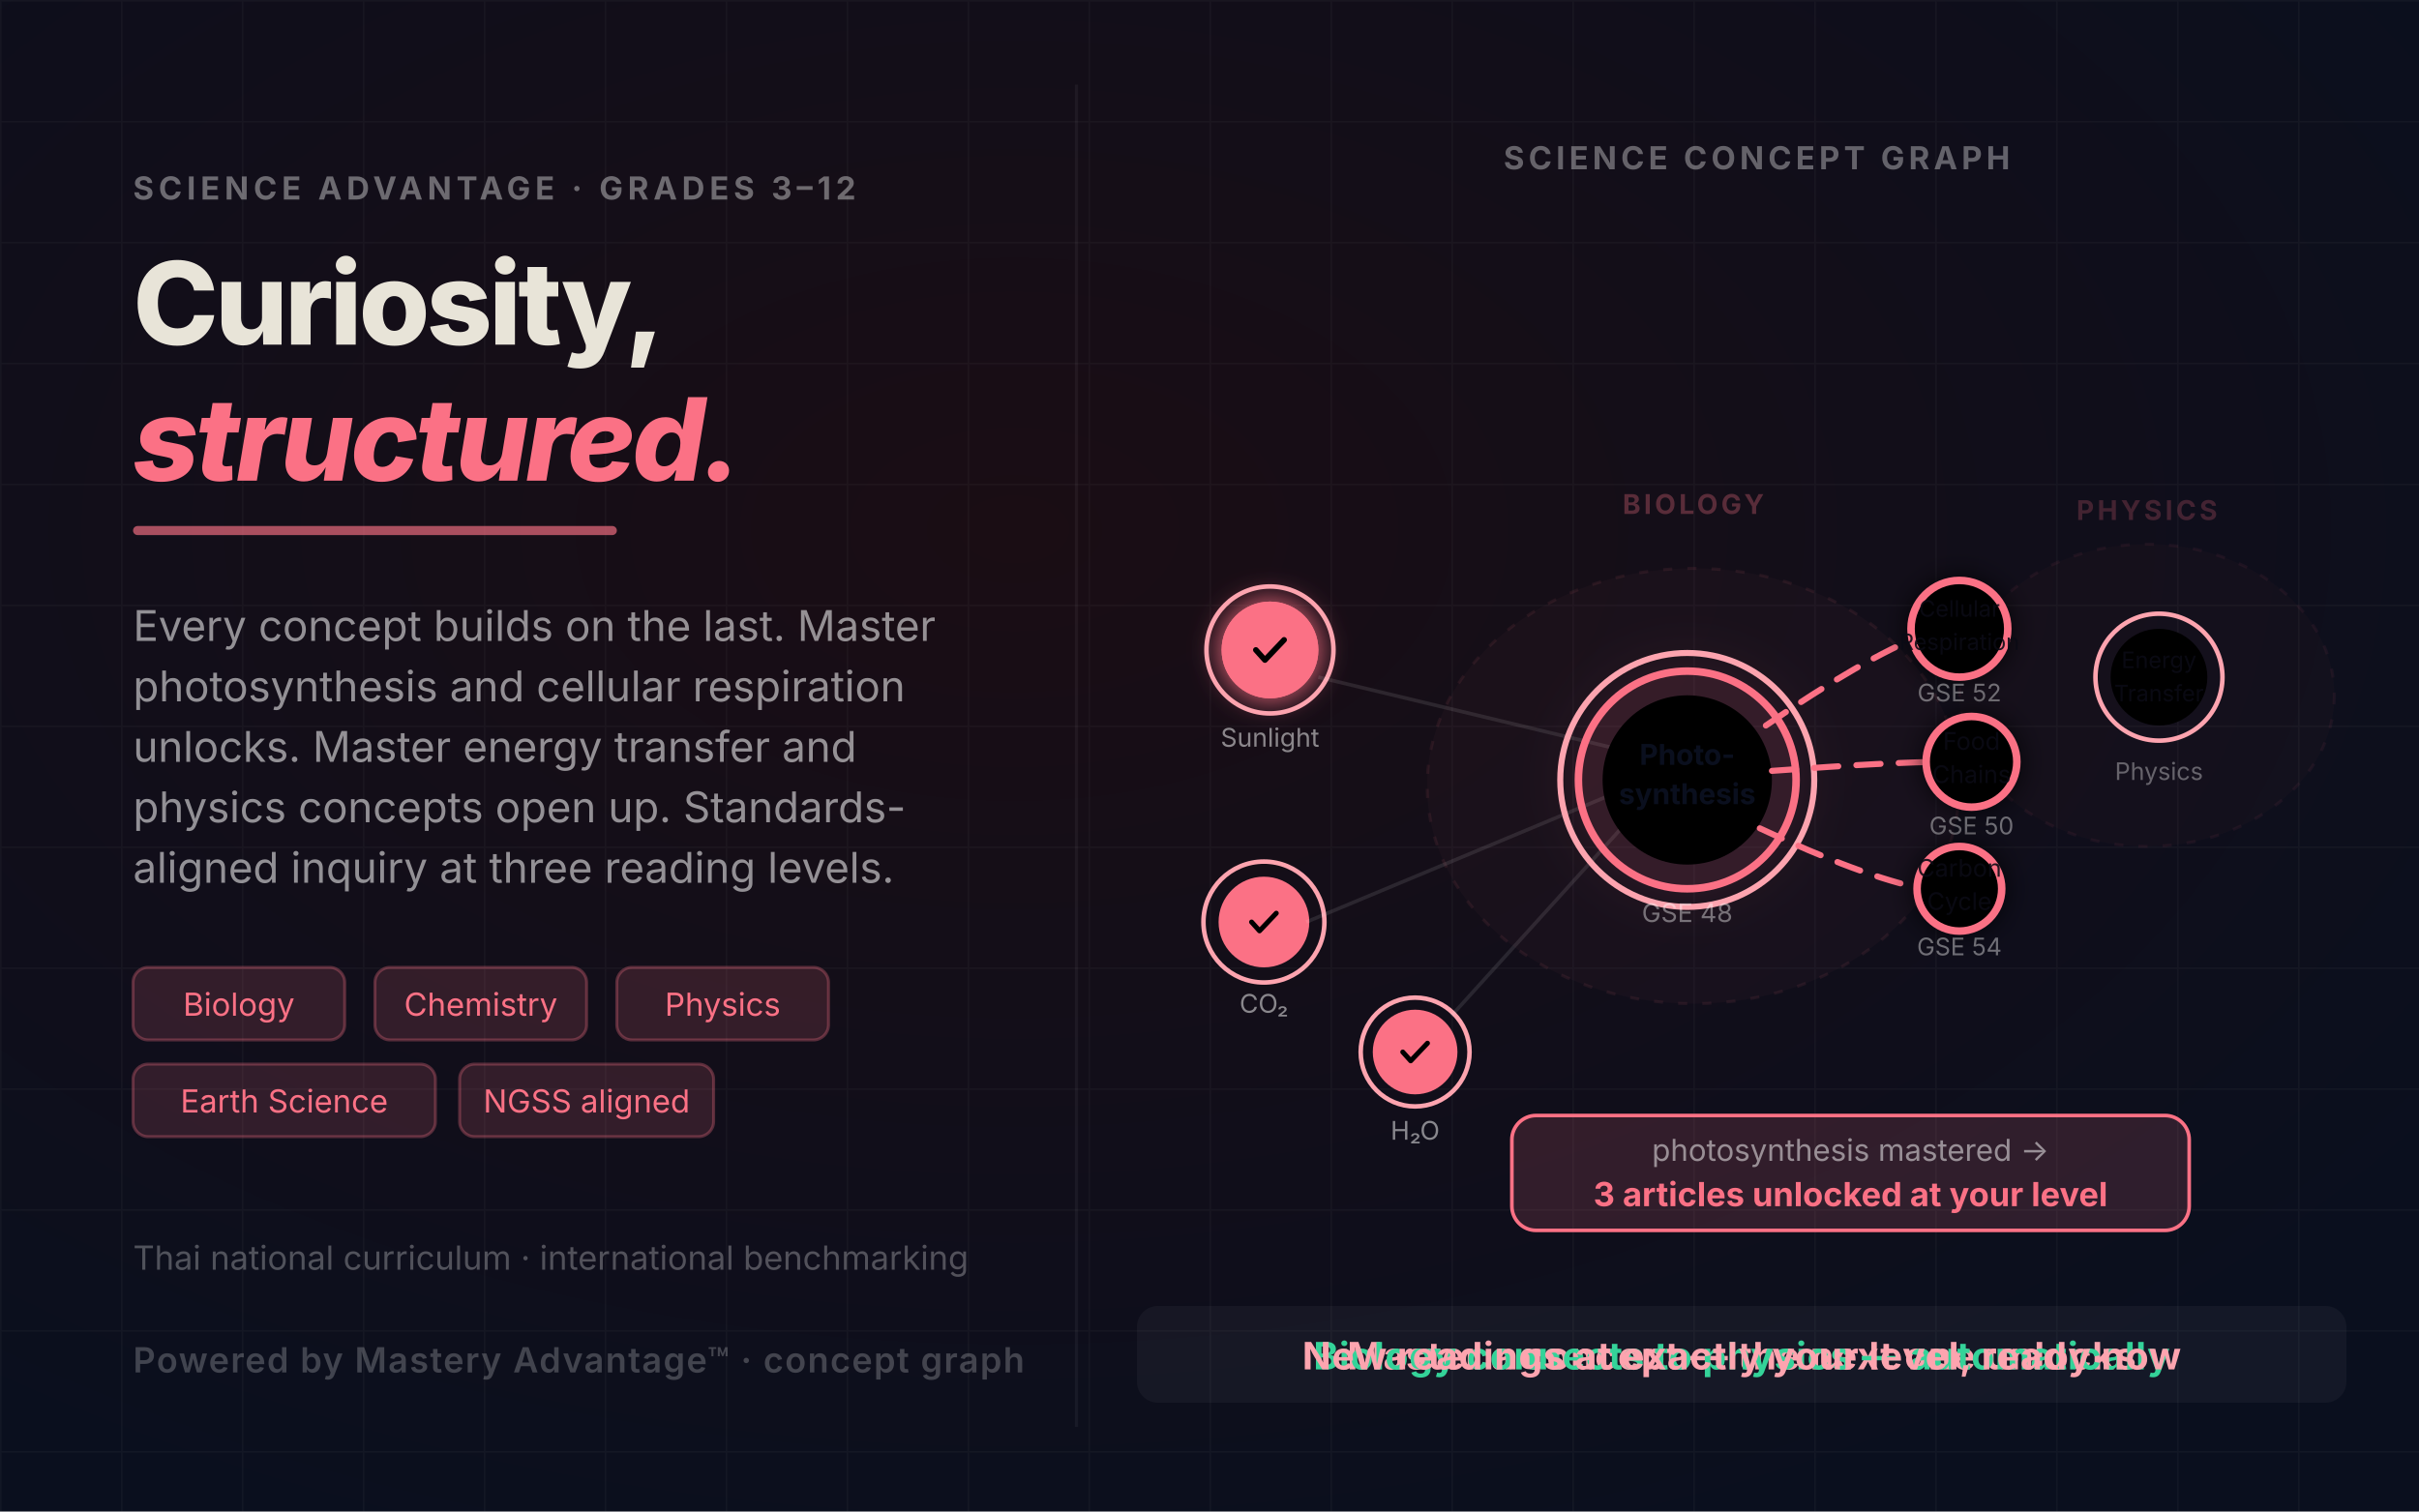
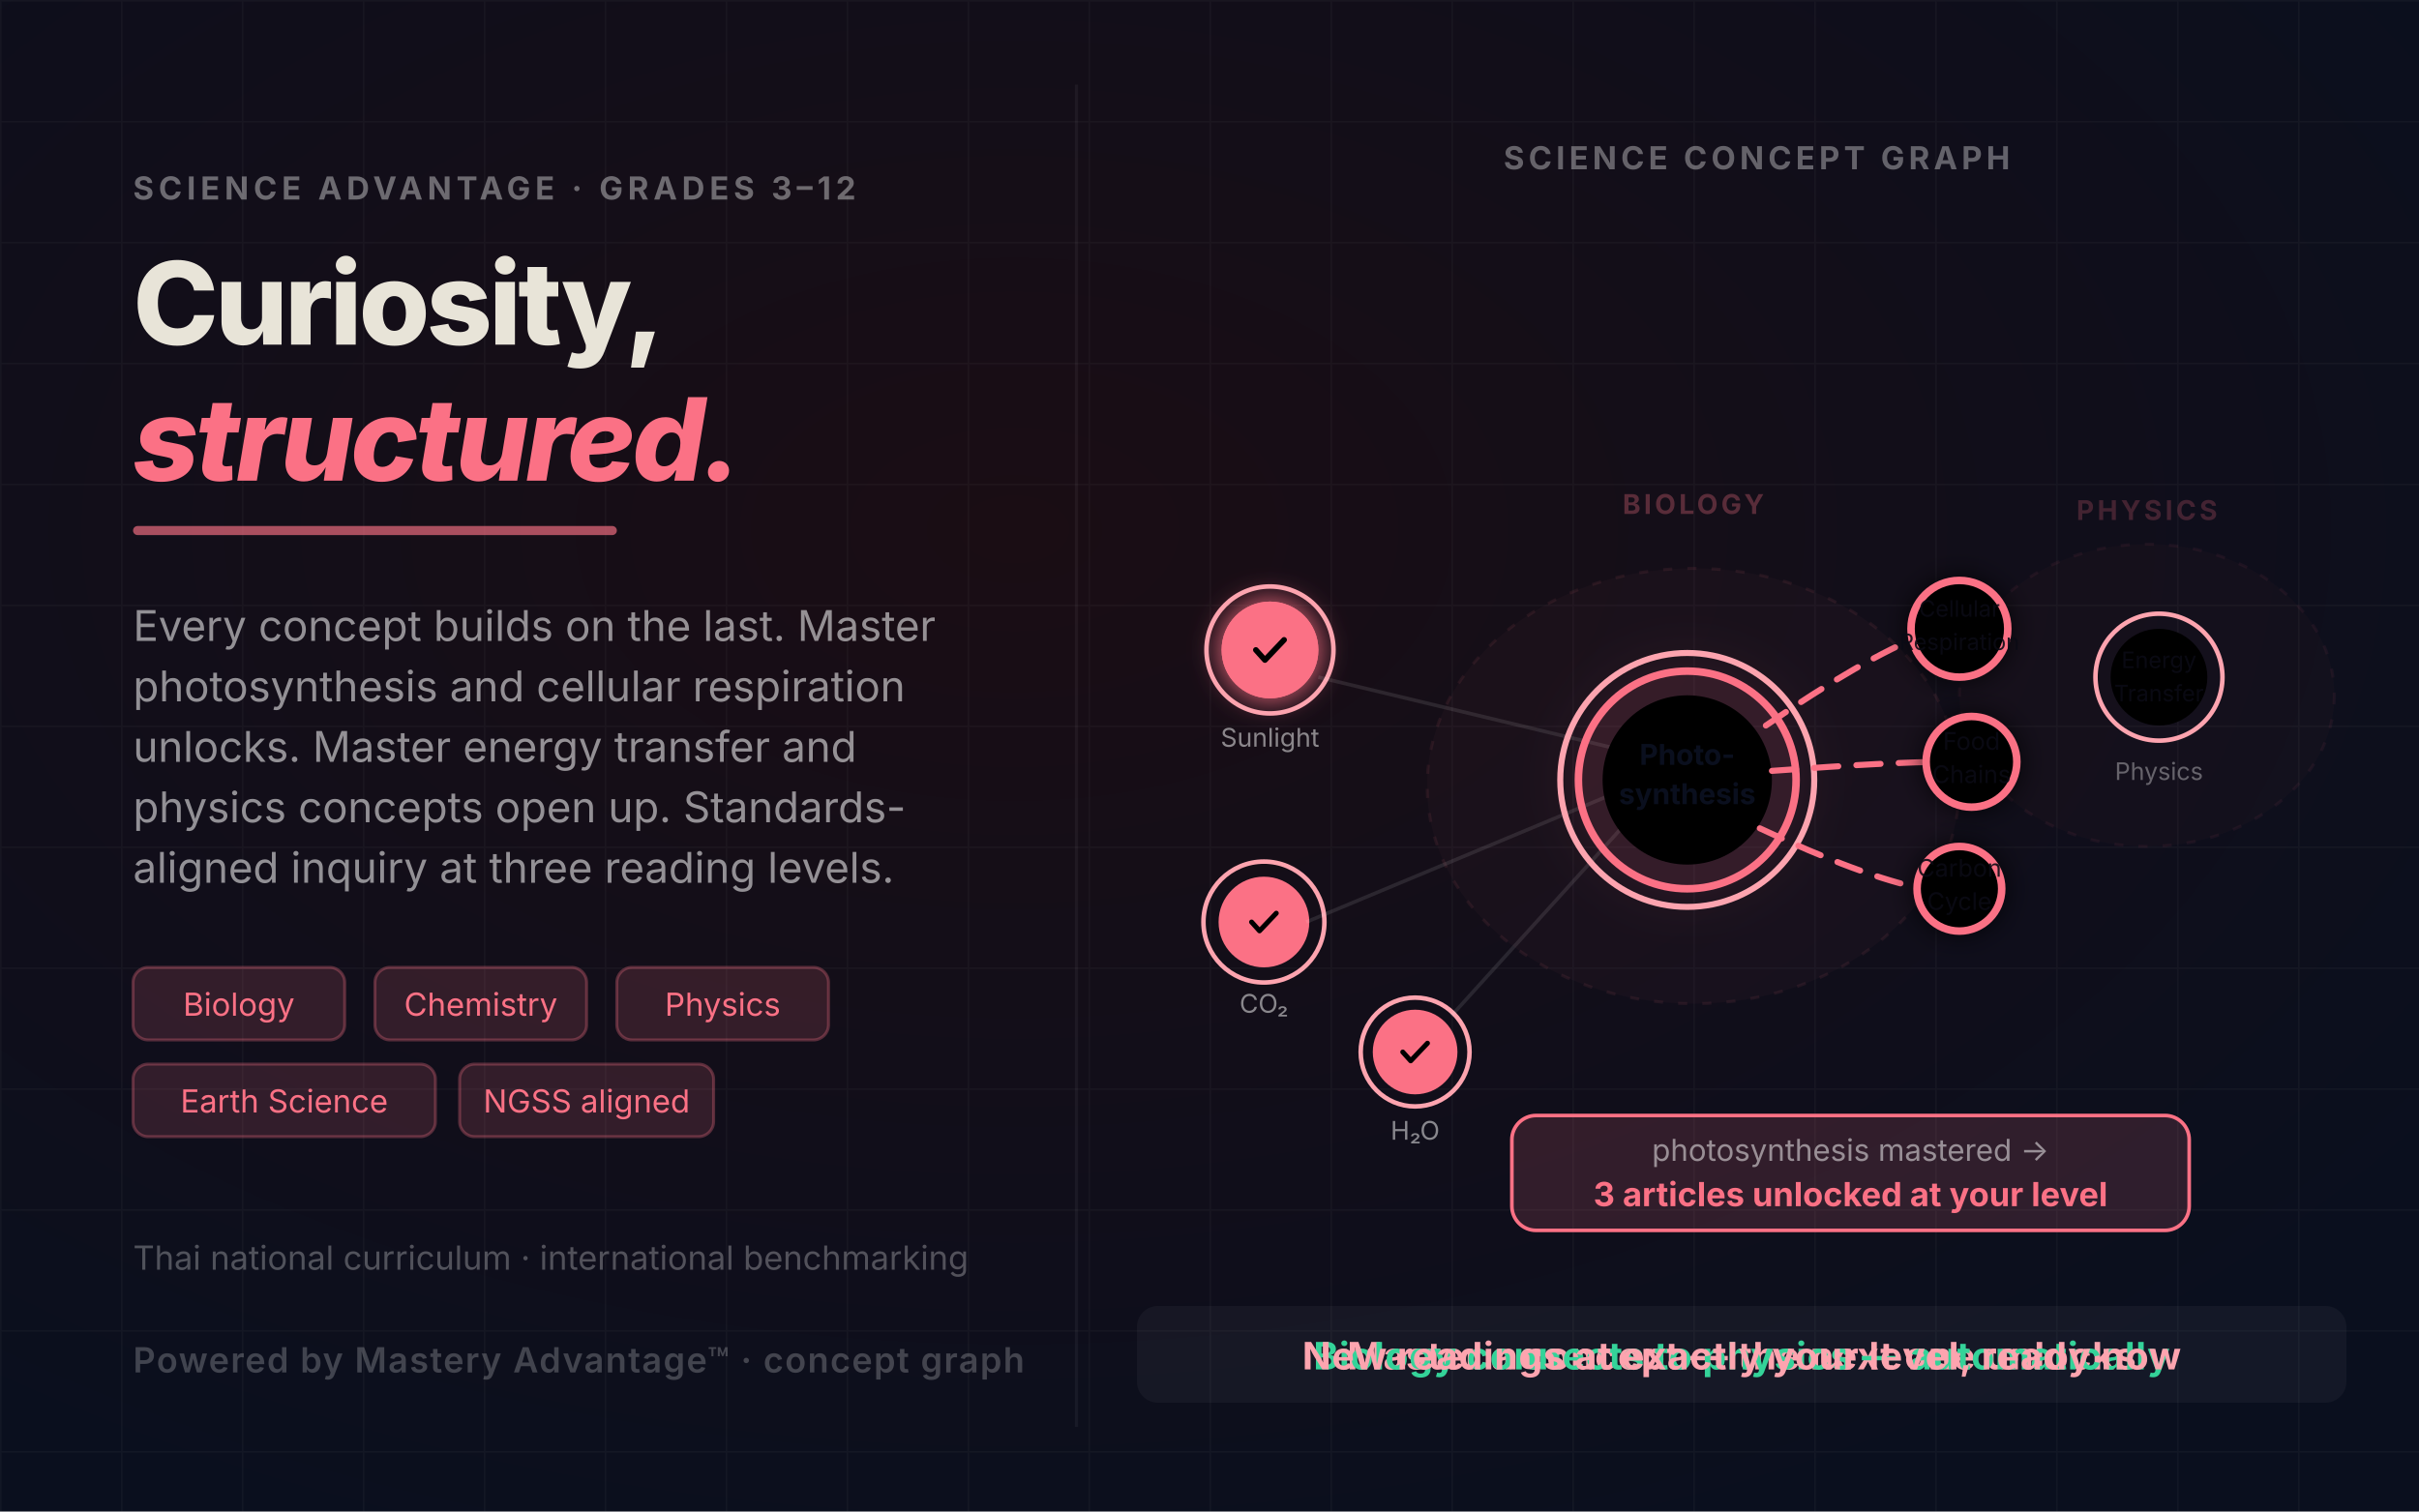
<svg xmlns="http://www.w3.org/2000/svg" viewBox="0 0 800 500" role="img" aria-label="Science Advantage: Curiosity, structured. Powered by Mastery Advantage.">
  <style>
  .f { font-family: ui-sans-serif, system-ui, -apple-system, 'Segoe UI', sans-serif; }

  /* 11s loop */
  /* A 0-20%: central node pulses — student studying photosynthesis */
  /* B 20-40%: central node masters → 3 children unlock in cascade */
  /* C 40-60%: cross-discipline edge fires (physics link) */
  /* D 60-80%: reading-level badge appears */
  /* E 80-100%: hold + fade */

  /* Central node (photosynthesis) */
  .cn-studying { animation: cn-study 11s ease-in-out infinite; }
  @keyframes cn-study {
    0%,18%  { fill:#ffffff; }
    28%,100%{ fill:#fb7185; }
  }
  .cn-ring { animation: cn-ring 11s ease-in-out infinite; }
  @keyframes cn-ring {
    0%,18%  { stroke:#fda4af; stroke-width:3; }
    28%,100%{ stroke:#fb7185; stroke-width:2; }
  }
  .cn-pulse { animation: cn-pulse 2s ease-in-out infinite, cn-pvis 11s ease-in-out infinite; transform-origin:center; transform-box:fill-box; }
  @keyframes cn-pulse { 0%,100%{transform:scale(1);opacity:0.5} 50%{transform:scale(1.1);opacity:0.9} }
  @keyframes cn-pvis  { 0%,16%{opacity:1} 26%,100%{opacity:0} }

  /* Master burst ring */
  .cn-burst { animation: cn-burst 11s ease-out infinite; transform-origin:center; transform-box:fill-box; }
  @keyframes cn-burst {
    0%,19%  { transform:scale(1); opacity:0; }
    23%     { transform:scale(1); opacity:0.9; }
    34%     { transform:scale(2.4); opacity:0; }
    100%    { opacity:0; }
  }

  /* Child nodes unlock in cascade */
  .child1 { animation: child1 11s ease-in-out infinite; }
  @keyframes child1 { 0%,22%{fill:#2a3552} 32%,90%{fill:#fb7185} 98%,100%{fill:#2a3552} }
  .child1-ring { animation: child1r 11s ease-in-out infinite; }
  @keyframes child1r { 0%,22%{stroke:#3a4870;stroke-width:1.5} 32%,90%{stroke:#fda4af;stroke-width:2} 98%{stroke:#3a4870;stroke-width:1.5} }
  .ripple1 { animation: ripple1 11s ease-out infinite; transform-origin:center; transform-box:fill-box; }
  @keyframes ripple1 { 0%,22%{transform:scale(0);opacity:0} 27%{transform:scale(1);opacity:0.8} 38%{transform:scale(2.5);opacity:0} 100%{opacity:0} }

  .child2 { animation: child2 11s ease-in-out infinite; }
  @keyframes child2 { 0%,28%{fill:#2a3552} 38%,90%{fill:#fb7185} 98%,100%{fill:#2a3552} }
  .child2-ring { animation: child2r 11s ease-in-out infinite; }
  @keyframes child2r { 0%,28%{stroke:#3a4870;stroke-width:1.5} 38%,90%{stroke:#fda4af;stroke-width:2} 98%{stroke:#3a4870;stroke-width:1.5} }
  .ripple2 { animation: ripple2 11s ease-out infinite; transform-origin:center; transform-box:fill-box; }
  @keyframes ripple2 { 0%,28%{transform:scale(0);opacity:0} 33%{transform:scale(1);opacity:0.8} 44%{transform:scale(2.5);opacity:0} 100%{opacity:0} }

  .child3 { animation: child3 11s ease-in-out infinite; }
  @keyframes child3 { 0%,34%{fill:#2a3552} 44%,90%{fill:#fb7185} 98%,100%{fill:#2a3552} }
  .child3-ring { animation: child3r 11s ease-in-out infinite; }
  @keyframes child3r { 0%,34%{stroke:#3a4870;stroke-width:1.5} 44%,90%{stroke:#fda4af;stroke-width:2} 98%{stroke:#3a4870;stroke-width:1.5} }
  .ripple3 { animation: ripple3 11s ease-out infinite; transform-origin:center; transform-box:fill-box; }
  @keyframes ripple3 { 0%,34%{transform:scale(0);opacity:0} 39%{transform:scale(1);opacity:0.8} 50%{transform:scale(2.5);opacity:0} 100%{opacity:0} }

  /* Cross-discipline edge glow */
  .cross-edge { animation: cross-edge 11s ease-in-out infinite; }
  @keyframes cross-edge { 0%,40%{stroke:rgba(255,255,255,.06)} 50%,72%{stroke:#fb7185;opacity:0.8} 80%,100%{stroke:rgba(255,255,255,.06)} }
  .cross-node { animation: cross-node 11s ease-in-out infinite; }
  @keyframes cross-node { 0%,42%{fill:#2a3552} 52%,72%{fill:#fb7185} 80%,100%{fill:#2a3552} }

  /* Reading-level badge */
  .read-badge { animation: read-badge 11s ease-in-out infinite; transform-origin:center; transform-box:fill-box; }
  @keyframes read-badge {
    0%,58%  { opacity:0; transform:scale(0.7); }
    68%,80% { opacity:1; transform:scale(1); }
    90%,100%{ opacity:0; }
  }

  /* Edge flow on active paths */
  .edge-flow { stroke-dasharray:8 6; animation: eflow 1.6s linear infinite, evis 11s ease-in-out infinite; }
  @keyframes eflow { to { stroke-dashoffset:-42; } }
  @keyframes evis  { 0%,20%{opacity:0} 30%,88%{opacity:1} 96%,100%{opacity:0} }

  /* Caption */
  .cap1 { animation: cap1 11s ease-in-out infinite; }
  .cap2 { animation: cap2 11s ease-in-out infinite; }
  .cap3 { animation: cap3 11s ease-in-out infinite; }
  @keyframes cap1 { 0%,14%{opacity:1} 24%,100%{opacity:0} }
  @keyframes cap2 { 0%,26%{opacity:0} 35%,56%{opacity:1} 65%,100%{opacity:0} }
  @keyframes cap3 { 0%,58%{opacity:0} 68%,80%{opacity:1} 90%,100%{opacity:0} }

  @media (prefers-reduced-motion: reduce) { * { animation:none !important; } }
</style>
  <defs>
    <radialGradient id="bgSC" cx="42%" cy="35%" r="72%">
      <stop offset="0%" stop-color="#1a0d14" />
      <stop offset="100%" stop-color="#0a0f1e" />
    </radialGradient>
    <pattern id="gridSC" x="0" y="0" width="40" height="40" patternUnits="userSpaceOnUse">
      <path d="M40 0L0 0 0 40" fill="none" stroke="rgba(255,255,255,.034)" stroke-width="1" />
    </pattern>
    <filter id="glsSC" x="-60%" y="-60%" width="220%" height="220%">
      <feGaussianBlur stdDeviation="5" result="b" />
      <feMerge>
        <feMergeNode in="b" />
        <feMergeNode in="SourceGraphic" />
      </feMerge>
    </filter>
    <filter id="glowSC" x="-80%" y="-80%" width="260%" height="260%">
      <feGaussianBlur stdDeviation="10" result="b" />
      <feMerge>
        <feMergeNode in="b" />
        <feMergeNode in="SourceGraphic" />
      </feMerge>
    </filter>
    <symbol id="chkSC" viewBox="0 0 24 24">
      <path d="M5 12L9.5 17L19 7" fill="none" stroke="currentColor" stroke-width="2.8" stroke-linecap="round" stroke-linejoin="round" />
    </symbol>
  </defs>
  <rect width="800" height="500" fill="url(#bgSC)" />
  <rect width="800" height="500" fill="url(#gridSC)" />
  <text class="f" x="44" y="66" font-size="10.5" font-weight="700" letter-spacing="0.15em" fill="rgba(255,255,255,.38)">SCIENCE ADVANTAGE · GRADES 3–12</text>
  <text class="f" x="44" y="114" font-size="38" font-weight="800" letter-spacing="-0.03em" fill="#e8e4d8">Curiosity,</text>
  <text class="f" x="44" y="159" font-size="38" font-weight="800" letter-spacing="-0.03em" font-style="italic" fill="#fb7185">structured.</text>
  <rect x="44" y="174" width="160" height="3" rx="1.5" fill="#fb7185" opacity=".65" />
  <text class="f" x="44" y="212" font-size="14" fill="rgba(255,255,255,.54)">Every concept builds on the last. Master</text>
  <text class="f" x="44" y="232" font-size="14" fill="rgba(255,255,255,.54)">photosynthesis and cellular respiration</text>
  <text class="f" x="44" y="252" font-size="14" fill="rgba(255,255,255,.54)">unlocks. Master energy transfer and</text>
  <text class="f" x="44" y="272" font-size="14" fill="rgba(255,255,255,.54)">physics concepts open up. Standards-</text>
  <text class="f" x="44" y="292" font-size="14" fill="rgba(255,255,255,.54)">aligned inquiry at three reading levels.</text>
  <g transform="translate(44,320)">
    <rect x="0" y="0" width="70" height="24" rx="5" fill="rgba(251,113,133,.15)" stroke="rgba(251,113,133,.3)" stroke-width="1" />
    <text class="f" x="35" y="16" text-anchor="middle" font-size="10.5" fill="#fb7185">Biology</text>
    <rect x="80" y="0" width="70" height="24" rx="5" fill="rgba(251,113,133,.15)" stroke="rgba(251,113,133,.3)" stroke-width="1" />
    <text class="f" x="115" y="16" text-anchor="middle" font-size="10.5" fill="#fb7185">Chemistry</text>
    <rect x="160" y="0" width="70" height="24" rx="5" fill="rgba(251,113,133,.15)" stroke="rgba(251,113,133,.3)" stroke-width="1" />
    <text class="f" x="195" y="16" text-anchor="middle" font-size="10.5" fill="#fb7185">Physics</text>
    <rect x="0" y="32" width="100" height="24" rx="5" fill="rgba(251,113,133,.15)" stroke="rgba(251,113,133,.3)" stroke-width="1" />
    <text class="f" x="50" y="48" text-anchor="middle" font-size="10.5" fill="#fb7185">Earth Science</text>
    <rect x="108" y="32" width="84" height="24" rx="5" fill="rgba(251,113,133,.15)" stroke="rgba(251,113,133,.3)" stroke-width="1" />
    <text class="f" x="150" y="48" text-anchor="middle" font-size="10.5" fill="#fb7185">NGSS aligned</text>
  </g>
  <text class="f" x="44" y="420" font-size="11" fill="rgba(255,255,255,.28)">Thai national curriculum · international benchmarking</text>
  <text class="f" x="44" y="454" font-size="11.5" font-weight="600" letter-spacing="0.04em" fill="rgba(255,255,255,.22)">Powered by Mastery Advantage™ · concept graph</text>
  <line x1="356" y1="28" x2="356" y2="472" stroke="rgba(255,255,255,.05)" stroke-width="1" />
  <text class="f" x="581" y="56" text-anchor="middle" font-size="10.5" font-weight="700" letter-spacing="0.13em" fill="rgba(255,255,255,.35)">SCIENCE CONCEPT GRAPH</text>
  <ellipse cx="560" cy="260" rx="88" ry="72" fill="rgba(251,113,133,.03)" stroke="rgba(251,113,133,.08)" stroke-dasharray="3 5" />
  <text class="f" x="560" y="170" text-anchor="middle" font-size="9" font-weight="700" letter-spacing="0.12em" fill="rgba(251,113,133,.3)">BIOLOGY</text>
  <ellipse cx="710" cy="230" rx="62" ry="50" fill="rgba(251,113,133,.02)" stroke="rgba(251,113,133,.06)" stroke-dasharray="3 5" />
  <text class="f" x="710" y="172" text-anchor="middle" font-size="9" font-weight="700" letter-spacing="0.12em" fill="rgba(251,113,133,.22)">PHYSICS</text>
  <g transform="translate(420,215)">
    <circle r="16" fill="#fb7185" filter="url(#glsSC)" />
    <circle r="16" fill="#fb7185" />
    <circle r="21" fill="none" stroke="#fda4af" stroke-width="1.5" />
    <use href="#chkSC" x="-8" y="-8" width="16" height="16" fill="#3a0010" />
    <text class="f" x="0" y="32" text-anchor="middle" font-size="8.5" fill="rgba(255,255,255,.5)">Sunlight</text>
  </g>
  <g transform="translate(418,305)">
    <circle r="15" fill="#fb7185" />
    <circle r="20" fill="none" stroke="#fda4af" stroke-width="1.5" />
    <use href="#chkSC" x="-7" y="-7" width="14" height="14" fill="#3a0010" />
    <text class="f" x="0" y="30" text-anchor="middle" font-size="8.5" fill="rgba(255,255,255,.5)">CO₂</text>
  </g>
  <g transform="translate(468,348)">
    <circle r="14" fill="#fb7185" />
    <circle r="18" fill="none" stroke="#fda4af" stroke-width="1.5" />
    <use href="#chkSC" x="-7" y="-7" width="14" height="14" fill="#3a0010" />
    <text class="f" x="0" y="29" text-anchor="middle" font-size="8.5" fill="rgba(255,255,255,.5)">H₂O</text>
  </g>
  <line x1="436" y1="224" x2="536" y2="248" stroke="rgba(255,255,255,.1)" stroke-width="1.2" />
  <line x1="432" y1="305" x2="535" y2="262" stroke="rgba(255,255,255,.1)" stroke-width="1.2" />
  <line x1="480" y1="336" x2="538" y2="272" stroke="rgba(255,255,255,.1)" stroke-width="1.2" />
  <circle cx="558" cy="258" r="36" fill="#fb7185" opacity="0.12" filter="url(#glowSC)" />
  <circle cx="558" cy="258" r="28" class="cn-studying" />
  <circle cx="558" cy="258" r="36" fill="none" class="cn-ring" />
  <circle cx="558" cy="258" r="42" fill="none" stroke="#fda4af" stroke-width="2" class="cn-pulse" />
  <circle cx="558" cy="258" r="36" fill="none" stroke="#fb7185" stroke-width="2.5" class="cn-burst" />
  <text class="f" x="558" y="253" text-anchor="middle" font-size="9.5" font-weight="700" fill="#0a0f1e">Photo-</text>
  <text class="f" x="558" y="266" text-anchor="middle" font-size="9.5" font-weight="700" fill="#0a0f1e">synthesis</text>
-   <text class="f" x="558" y="305" text-anchor="middle" font-size="8.5" fill="rgba(255,255,255,.4)">GSE 48</text>
  <path class="edge-flow" d="M584 240 Q616 218 636 210" fill="none" stroke="#fb7185" stroke-width="2" stroke-linecap="round" />
  <path class="edge-flow" d="M586 255 Q626 252 644 252" fill="none" stroke="#fb7185" stroke-width="2" stroke-linecap="round" />
  <path class="edge-flow" d="M582 274 Q616 290 636 294" fill="none" stroke="#fb7185" stroke-width="2" stroke-linecap="round" />
  <circle cx="648" cy="208" r="16" class="child1" filter="url(#glsSC)" />
  <circle cx="648" cy="208" r="16" class="child1" />
  <circle cx="648" cy="208" r="21" fill="none" class="child1-ring" />
  <circle cx="648" cy="208" r="16" fill="none" stroke="#fb7185" stroke-width="2.5" class="ripple1" />
  <text class="f" x="648" y="204" text-anchor="middle" font-size="7.5" fill="rgba(10,10,20,.9)">Cellular</text>
  <text class="f" x="648" y="215" text-anchor="middle" font-size="7.5" fill="rgba(10,10,20,.9)">Respiration</text>
-   <text class="f" x="648" y="232" text-anchor="middle" font-size="8" fill="rgba(255,255,255,.4)">GSE 52</text>
  <circle cx="652" cy="252" r="15" class="child2" filter="url(#glsSC)" />
  <circle cx="652" cy="252" r="15" class="child2" />
  <circle cx="652" cy="252" r="20" fill="none" class="child2-ring" />
  <circle cx="652" cy="252" r="15" fill="none" stroke="#fb7185" stroke-width="2.5" class="ripple2" />
  <text class="f" x="652" y="248" text-anchor="middle" font-size="8" fill="rgba(10,10,20,.9)">Food</text>
  <text class="f" x="652" y="259" text-anchor="middle" font-size="8" fill="rgba(10,10,20,.9)">Chains</text>
-   <text class="f" x="652" y="276" text-anchor="middle" font-size="8" fill="rgba(255,255,255,.4)">GSE 50</text>
  <circle cx="648" cy="294" r="14" class="child3" filter="url(#glsSC)" />
  <circle cx="648" cy="294" r="14" class="child3" />
  <circle cx="648" cy="294" r="19" fill="none" class="child3-ring" />
  <circle cx="648" cy="294" r="14" fill="none" stroke="#fb7185" stroke-width="2.5" class="ripple3" />
  <text class="f" x="648" y="290" text-anchor="middle" font-size="8" fill="rgba(10,10,20,.9)">Carbon</text>
  <text class="f" x="648" y="301" text-anchor="middle" font-size="8" fill="rgba(10,10,20,.9)">Cycle</text>
-   <text class="f" x="648" y="316" text-anchor="middle" font-size="8" fill="rgba(255,255,255,.4)">GSE 54</text>
  <path class="cross-edge" d="M664 208 Q690 208 706 218" fill="none" stroke-width="1.8" stroke-linecap="round" stroke-dasharray="4 4" />
  <g transform="translate(714,224)">
    <circle r="16" class="cross-node" />
    <circle r="21" fill="none" stroke="#fda4af" stroke-width="1.5" class="child1-ring" />
    <text class="f" x="0" y="-3" text-anchor="middle" font-size="7.5" fill="rgba(10,10,20,.9)">Energy</text>
    <text class="f" x="0" y="8" text-anchor="middle" font-size="7.5" fill="rgba(10,10,20,.9)">Transfer</text>
    <text class="f" x="0" y="34" text-anchor="middle" font-size="8" fill="rgba(255,255,255,.35)">Physics</text>
  </g>
  <g class="read-badge" transform="translate(612,388)">
    <rect x="-112" y="-19" width="224" height="38" rx="8" fill="rgba(251,113,133,.15)" stroke="#fb7185" stroke-width="1.2" />
    <text class="f" x="0" y="-4" text-anchor="middle" font-size="10" fill="rgba(255,255,255,.5)">photosynthesis mastered →</text>
    <text class="f" x="0" y="11" text-anchor="middle" font-size="11" font-weight="700" fill="#fb7185">3 articles unlocked at your level</text>
  </g>
  <g transform="translate(376,432)">
    <rect x="0" y="0" width="400" height="32" rx="7" fill="rgba(255,255,255,.04)" />
    <text class="f cap1" x="200" y="21" text-anchor="middle" font-size="12.5" font-weight="700" fill="#fda4af" letter-spacing="0.02em">Master a concept — the next one unlocks</text>
    <text class="f cap2" x="200" y="21" text-anchor="middle" font-size="12.5" font-weight="700" fill="#34d399" letter-spacing="0.02em">Biology connects to physics — automatically</text>
    <text class="f cap3" x="200" y="21" text-anchor="middle" font-size="12.5" font-weight="700" fill="#fda4af" letter-spacing="0.02em">New readings at exactly your level, ready now</text>
  </g>
</svg>
